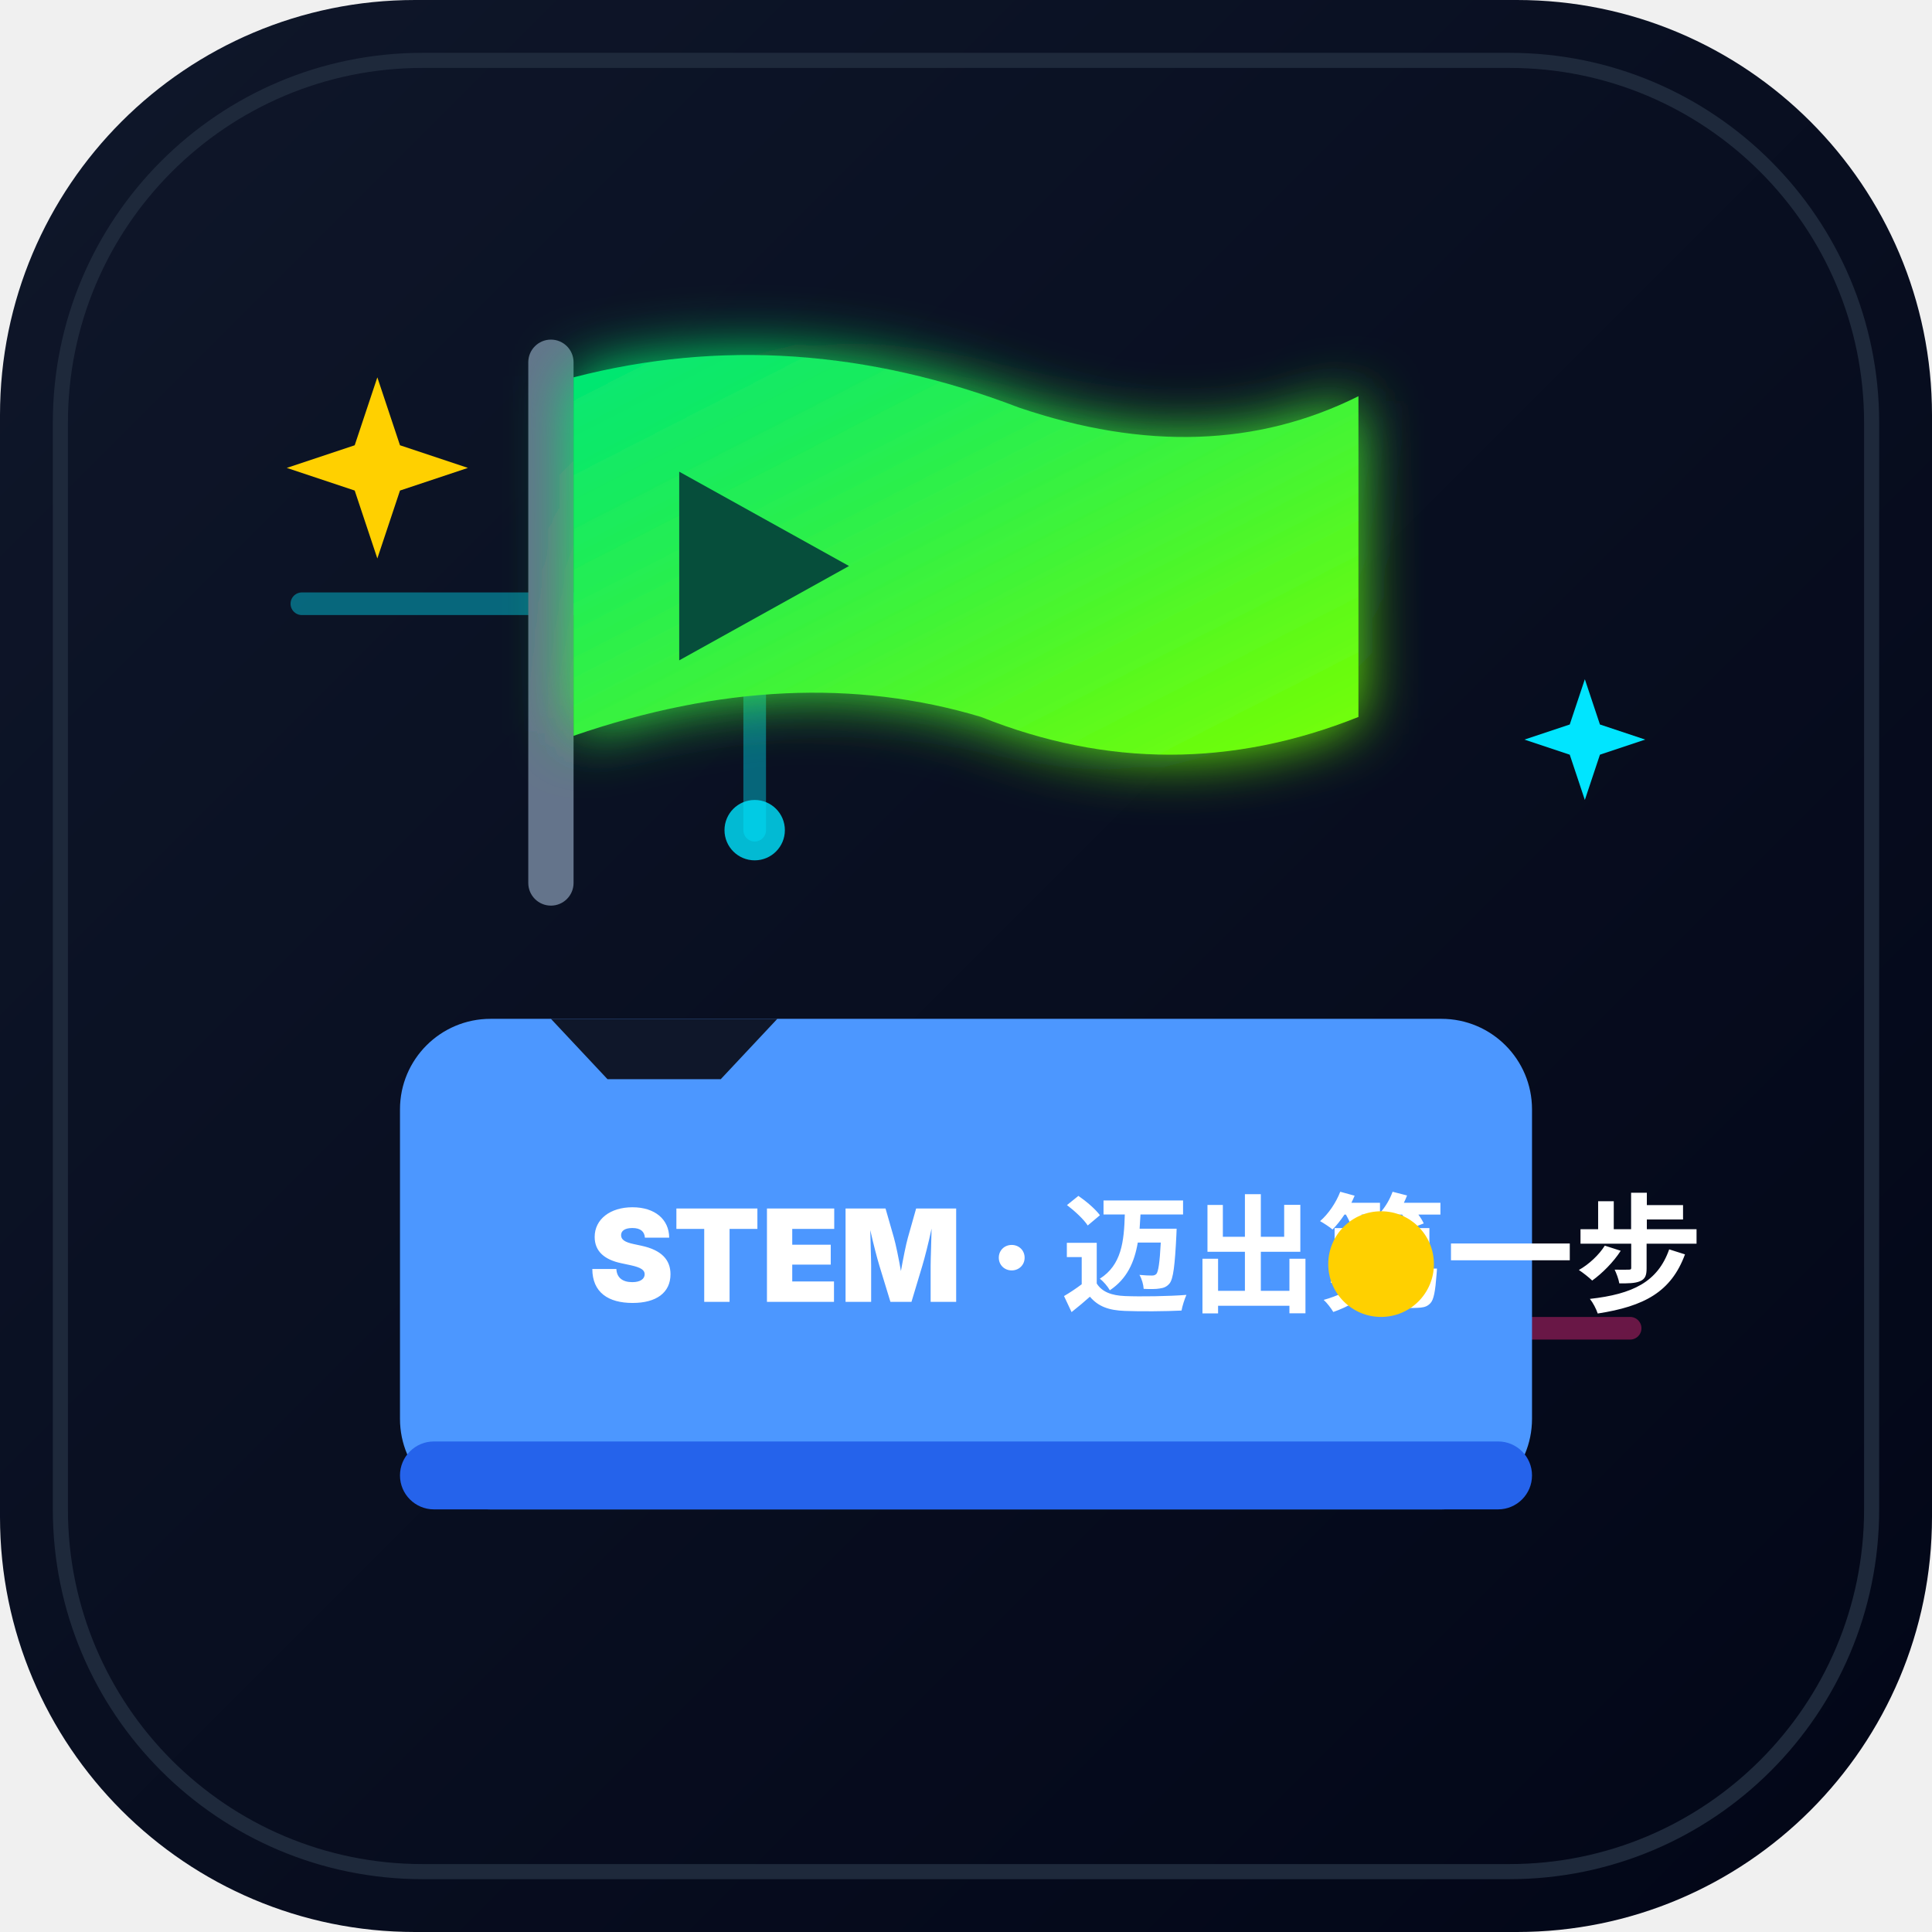
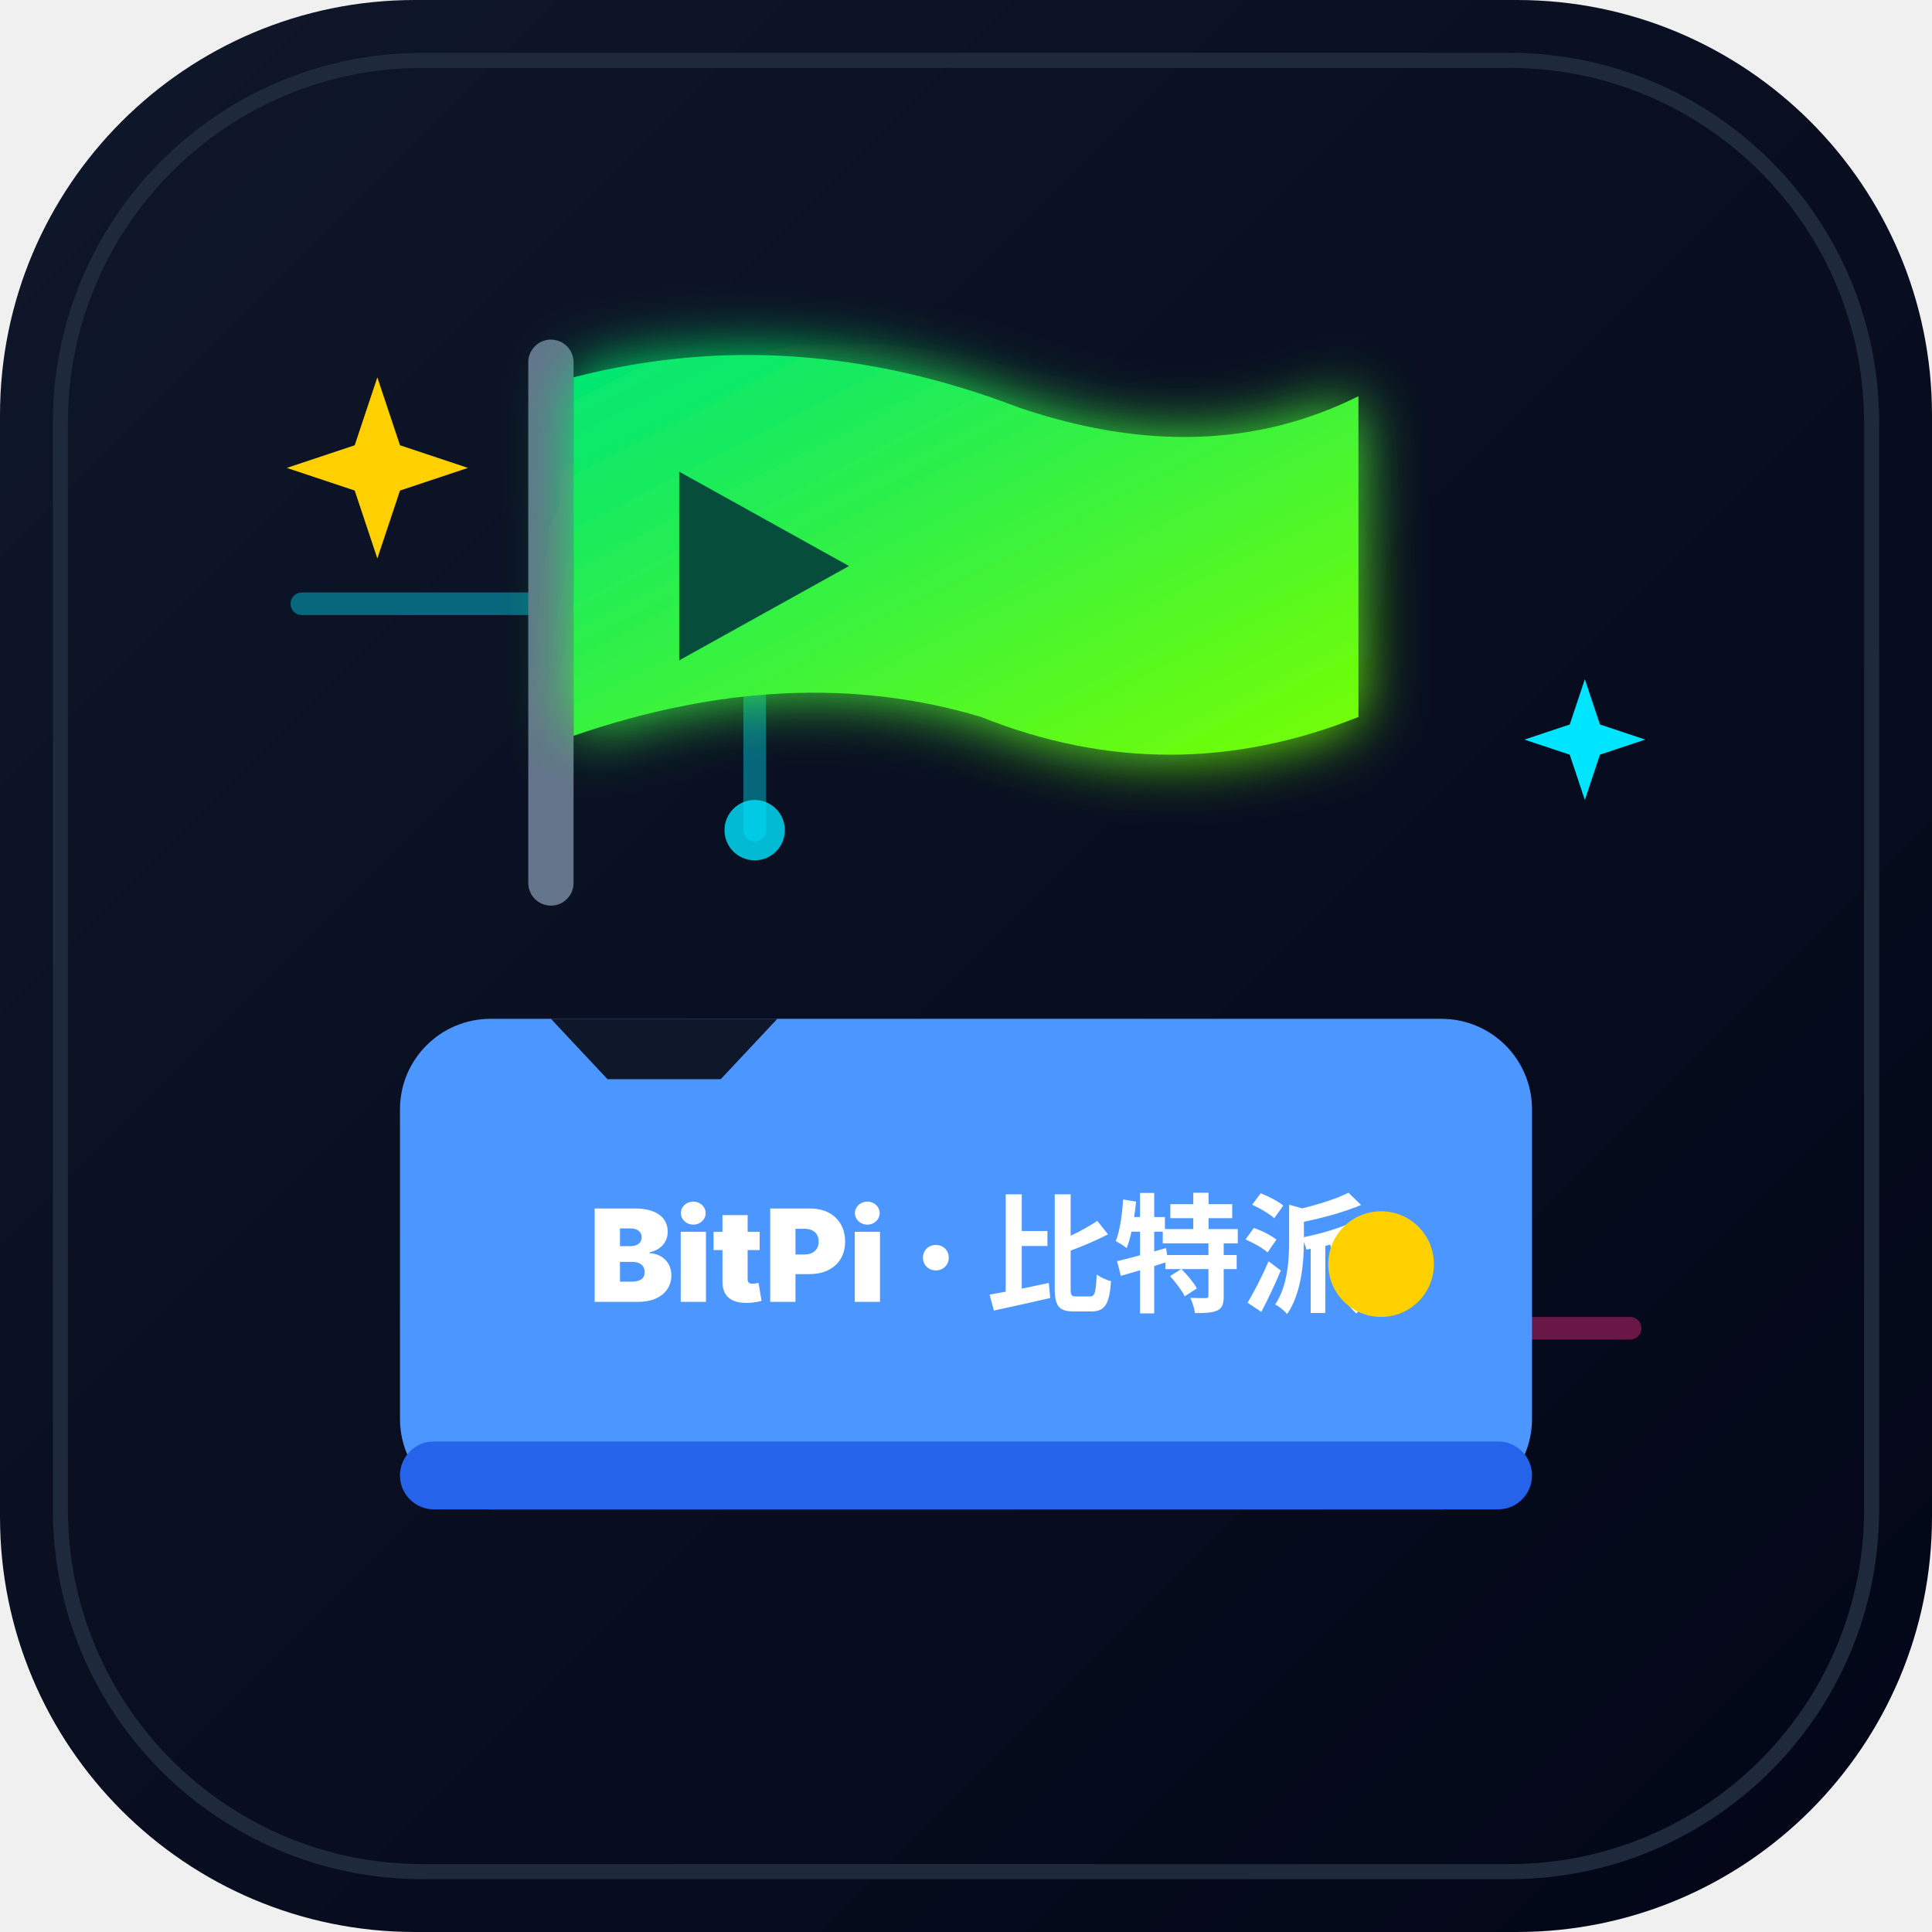
<svg xmlns="http://www.w3.org/2000/svg" viewBox="0 0 512 512" width="512" height="512">
  <defs>
    <linearGradient id="bg" x1="0%" y1="0%" x2="100%" y2="100%">
      <stop offset="0%" stop-color="#0F172A" />
      <stop offset="100%" stop-color="#020617" />
    </linearGradient>
    <linearGradient id="neonCyan" x1="0%" y1="0%" x2="100%" y2="100%">
      <stop offset="0%" stop-color="#00E5FF" />
      <stop offset="100%" stop-color="#00B0FF" />
    </linearGradient>
    <linearGradient id="neonLime" x1="0%" y1="0%" x2="100%" y2="100%">
      <stop offset="0%" stop-color="#00E676" />
      <stop offset="100%" stop-color="#76FF03" />
    </linearGradient>
    <linearGradient id="catOrange" x1="0%" y1="0%" x2="100%" y2="100%">
      <stop offset="0%" stop-color="#FFAB19" />
      <stop offset="100%" stop-color="#FF6D00" />
    </linearGradient>
    <filter id="glow" x="-20%" y="-20%" width="140%" height="140%">
      <feGaussianBlur stdDeviation="8" result="blur" />
      <feComposite in="SourceGraphic" in2="blur" operator="over" />
    </filter>
  </defs>
  <rect width="512" height="512" rx="110" fill="url(#bg)" />
  <rect x="16" y="16" width="480" height="480" rx="96" fill="none" stroke="#1E293B" stroke-width="4" />
  <path d="M 80 160 H 200 V 220" stroke="#00E5FF" stroke-width="6" stroke-linecap="round" opacity="0.4" fill="none" />
  <circle cx="200" cy="220" r="8" fill="#00E5FF" opacity="0.8" />
  <path d="M 432 352 H 312 V 292" stroke="#FF2A85" stroke-width="6" stroke-linecap="round" opacity="0.4" fill="none" />
  <circle cx="312" cy="292" r="8" fill="#FF2A85" opacity="0.8" />
  <g transform="translate(140, 90)">
    <rect x="0" y="0" width="12" height="150" rx="6" fill="#64748B" />
    <path d="M 12 10 Q 70 -5 130 18 Q 180 35 220 15 L 220 100 Q 170 120 120 100 Q 70 85 12 105 Z" fill="url(#neonLime)" filter="url(#glow)" />
    <polygon points="40,35 40,85 85,60" fill="#064E3B" />
  </g>
  <g transform="translate(106, 270)">
    <rect width="300" height="130" rx="24" fill="#4C97FF" />
    <rect y="112" width="300" height="18" rx="9" fill="#2563EB" />
    <path d="M 40 0 L 55 16 L 85 16 L 100 0 Z" fill="#0F172A" />
    <text x="50" y="75" font-family="system-ui, -apple-system, sans-serif" font-weight="900" font-size="34" fill="#FFFFFF">
-       STEM · 迈出第一步
+       BitPi · 比特派
    </text>
    <circle cx="260" cy="65" r="14" fill="#FFD000" />
  </g>
  <polygon points="100,100 106,118 124,124 106,130 100,148 94,130 76,124 94,118" fill="#FFD000" />
  <polygon points="420,180 424,192 436,196 424,200 420,212 416,200 404,196 416,192" fill="#00E5FF" />
</svg>
